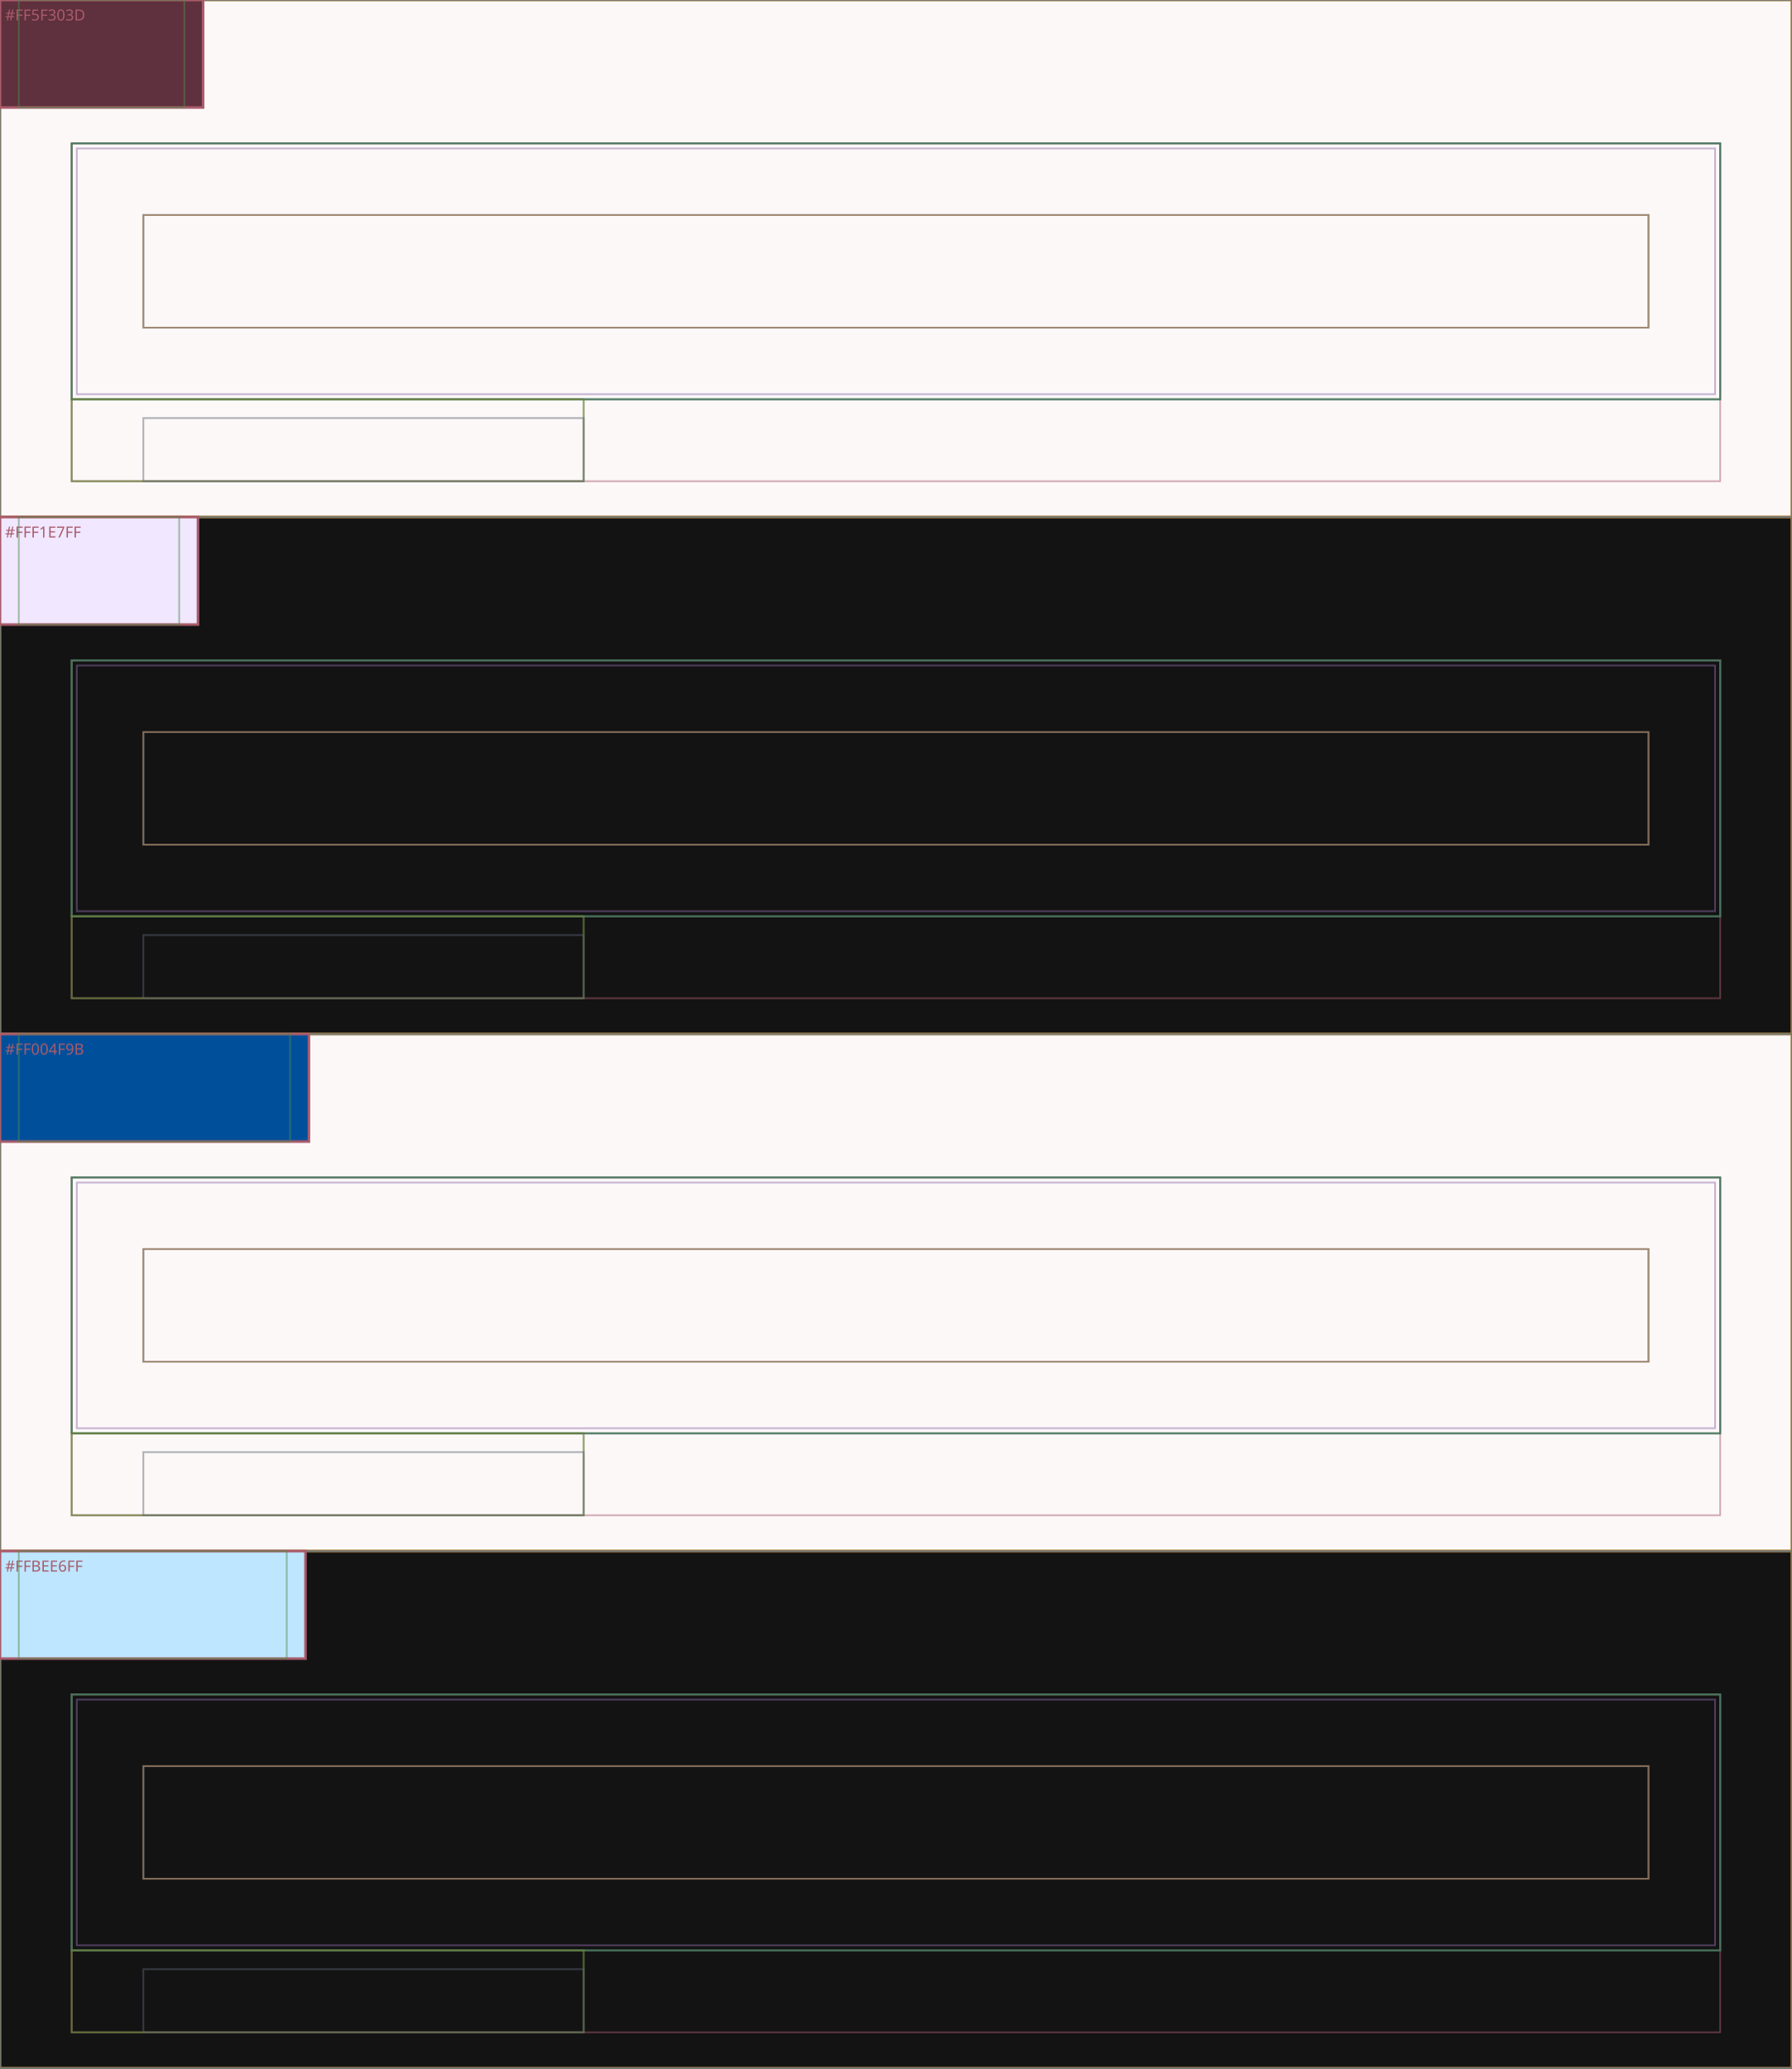
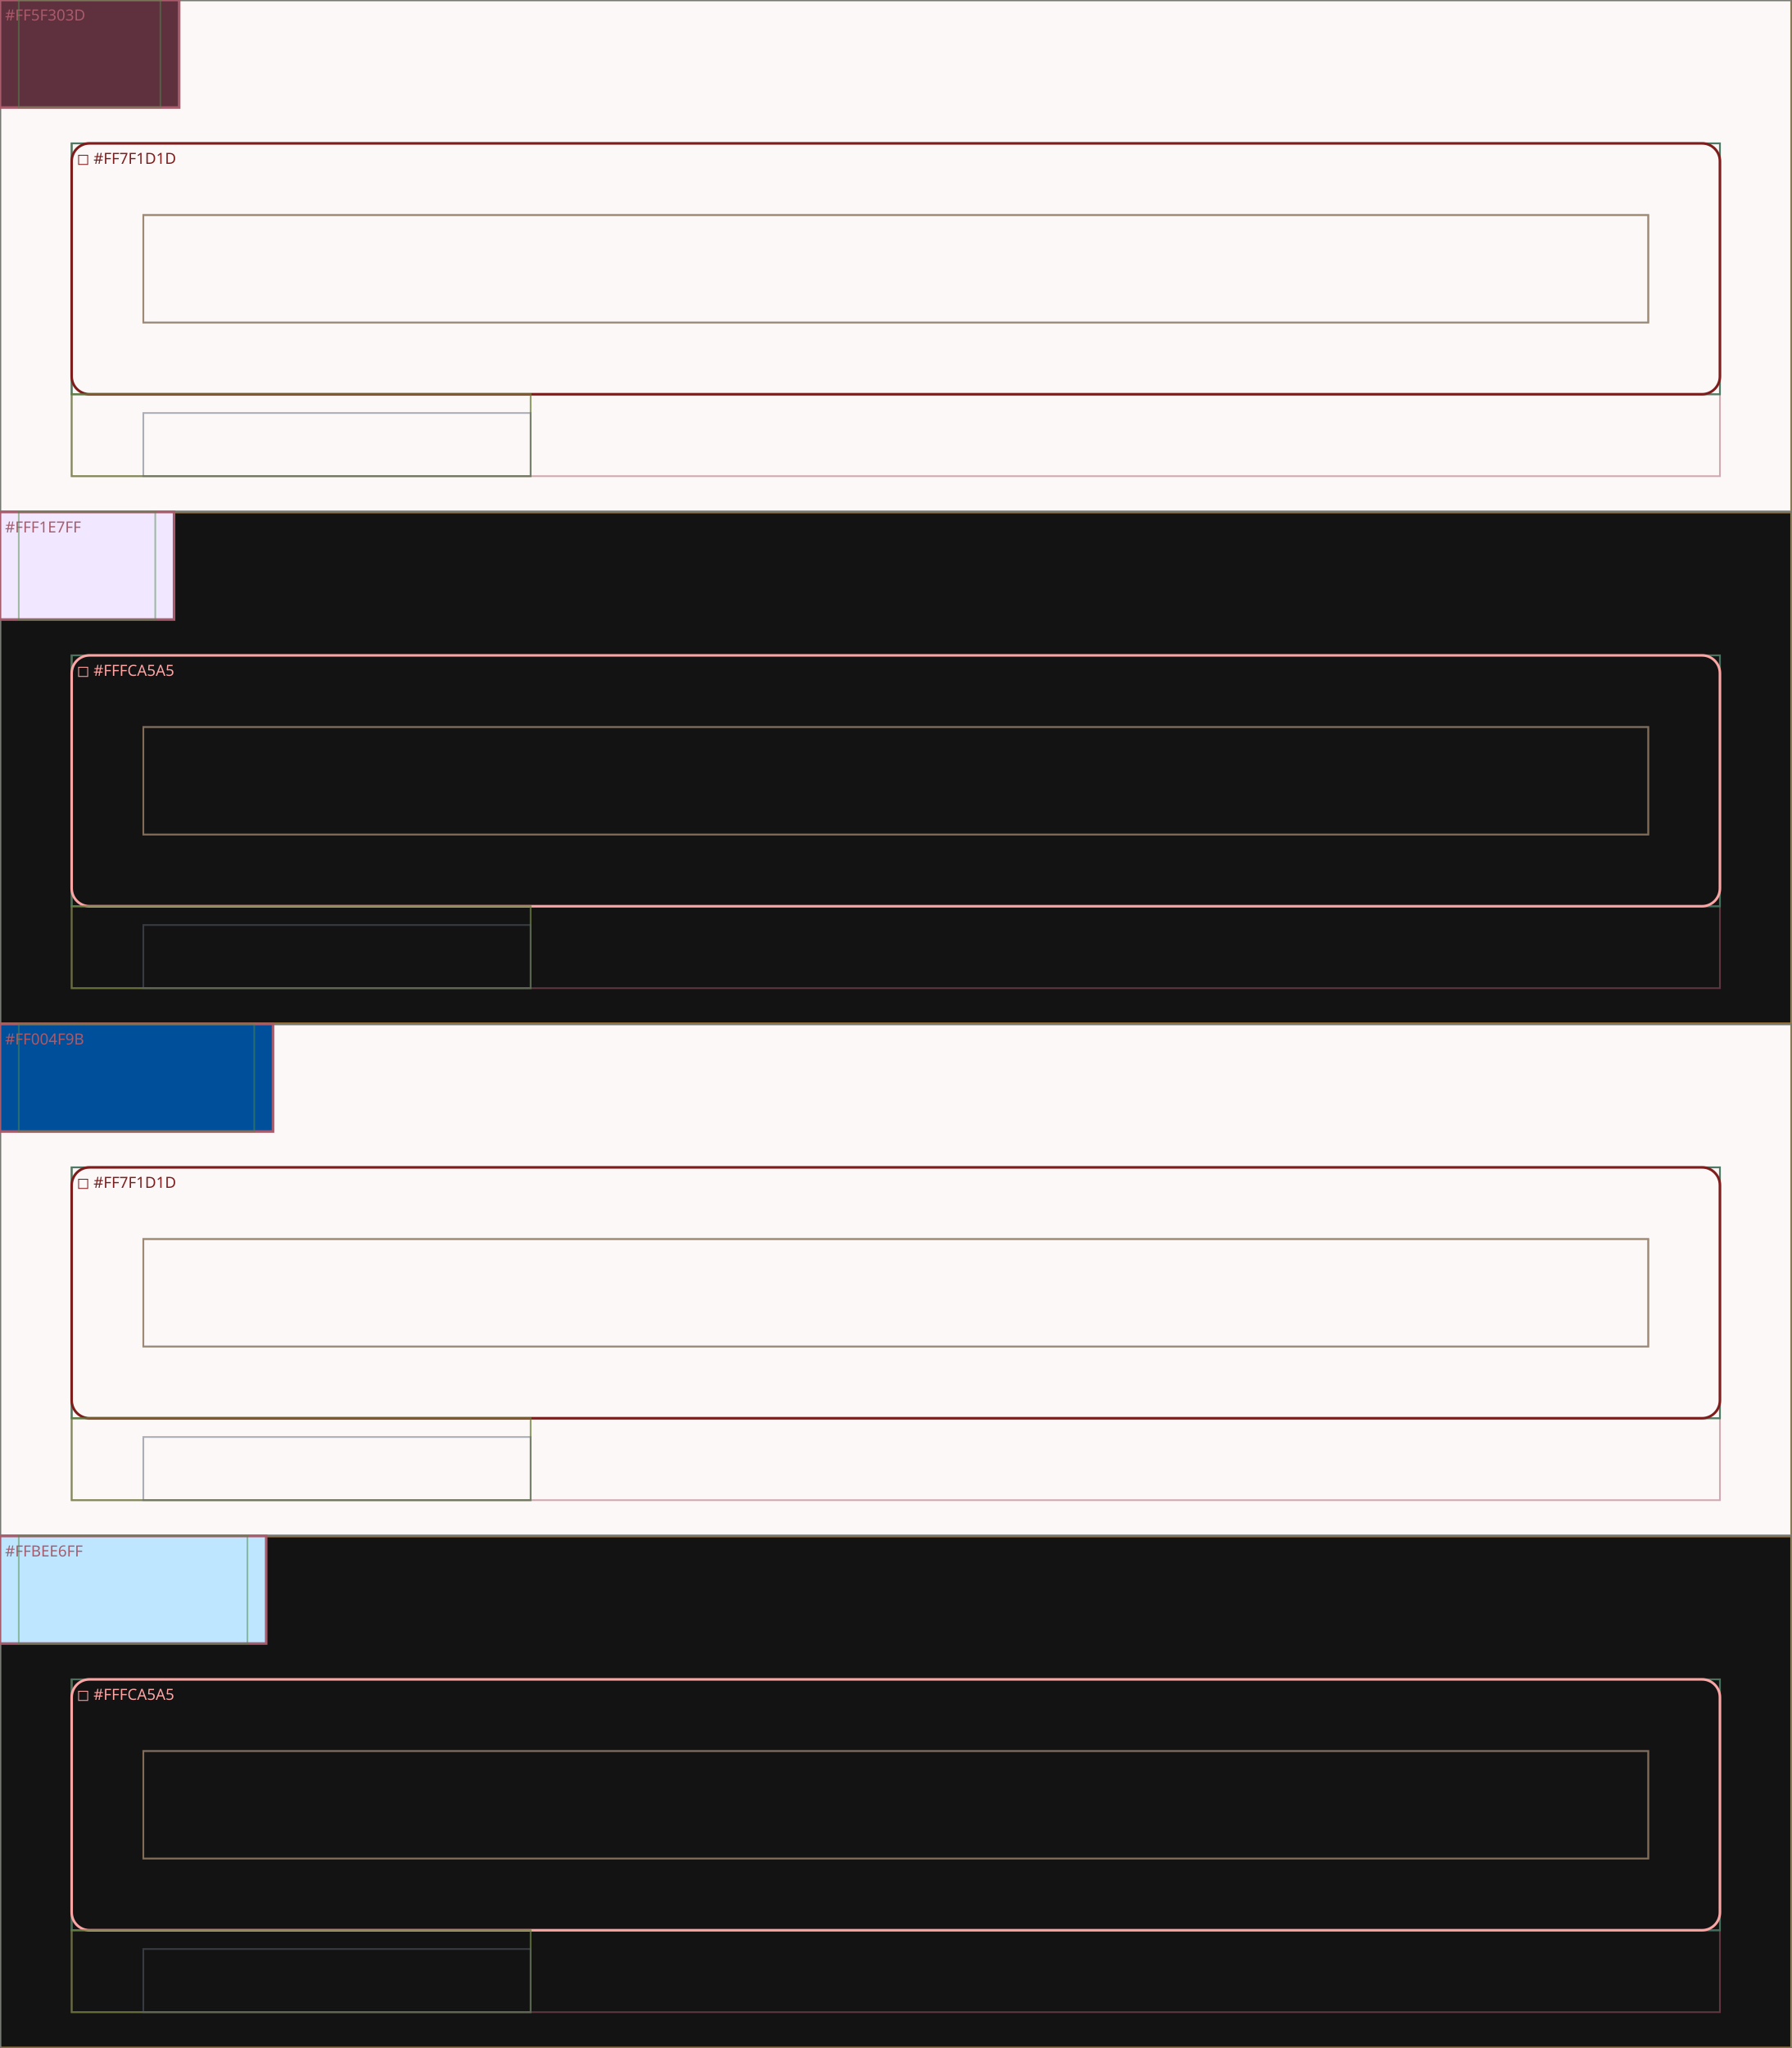
- <svg xmlns="http://www.w3.org/2000/svg" viewBox="0 0 1050 1212" width="1050" height="1212" role="img" aria-label="number-input-with-error layout wireframe">
-   <rect width="1050" height="1212" fill="#ffffff" />
-   <g>
-     <rect x="0" y="0" width="1050" height="1212" fill="none" fill-opacity="0" stroke="#5B6470" stroke-width="1" stroke-opacity="0.5" />
-   </g>
-   <g>
-     <rect x="0" y="0" width="1050" height="1212" fill="#FFFFFF" fill-opacity="1" stroke="#2E7D6B" stroke-width="1.5" stroke-opacity="1" />
-     <text x="3" y="12" font-family="system-ui, sans-serif" font-size="9" fill="#2E7D6B">#FFFFFFFF</text>
-   </g>
-   <g>
-     <rect x="0" y="0" width="1050" height="1212" fill="none" fill-opacity="0" stroke="#8E6BA8" stroke-width="1" stroke-opacity="0.5" />
-   </g>
-   <g>
-     <rect x="0" y="0" width="1050" height="303" fill="#FCF8F8" fill-opacity="1" stroke="#B0813B" stroke-width="1.5" stroke-opacity="1" />
+ <svg xmlns="http://www.w3.org/2000/svg" viewBox="0 0 1050 1200" width="1050" height="1200" role="img" aria-label="number-input-with-error layout wireframe">
+   <rect width="1050" height="1200" fill="#ffffff" />
+   <g>
+     <rect x="0" y="0" width="1050" height="1200" fill="none" fill-opacity="0" stroke="#5B6470" stroke-width="1" stroke-opacity="0.5" />
+   </g>
+   <g>
+     <rect x="0" y="0" width="1050" height="1200" fill="none" fill-opacity="0" stroke="#2E7D6B" stroke-width="1" stroke-opacity="0.5" />
+   </g>
+   <g>
+     <rect x="0" y="0" width="1050" height="1200" fill="none" fill-opacity="0" stroke="#8E6BA8" stroke-width="1" stroke-opacity="0.5" />
+   </g>
+   <g>
+     <rect x="0" y="0" width="1050" height="300" fill="#FCF8F8" fill-opacity="1" stroke="#B0813B" stroke-width="1.5" stroke-opacity="1" />
    <text x="3" y="12" font-family="system-ui, sans-serif" font-size="9" fill="#B0813B">#FFFCF8F8</text>
  </g>
  <g>
-     <rect x="0" y="0" width="1050" height="303" fill="none" fill-opacity="0" stroke="#3B72A8" stroke-width="1" stroke-opacity="0.5" />
-   </g>
-   <g>
-     <rect x="0" y="0" width="119" height="63" fill="#5F303D" fill-opacity="1" stroke="#A85B6B" stroke-width="1.5" stroke-opacity="1" />
+     <rect x="0" y="0" width="1050" height="300" fill="none" fill-opacity="0" stroke="#3B72A8" stroke-width="1" stroke-opacity="0.5" />
+   </g>
+   <g>
+     <rect x="0" y="0" width="105" height="63" fill="#5F303D" fill-opacity="1" stroke="#A85B6B" stroke-width="1.5" stroke-opacity="1" />
    <text x="3" y="12" font-family="system-ui, sans-serif" font-size="9" fill="#A85B6B">#FF5F303D</text>
  </g>
  <g>
-     <rect x="11" y="0" width="97" height="63" fill="none" fill-opacity="0" stroke="#4F8A4A" stroke-width="1" stroke-opacity="0.5" />
-   </g>
-   <g>
-     <rect x="42" y="84" width="966" height="198" fill="none" fill-opacity="0" stroke="#A85B6B" stroke-width="1" stroke-opacity="0.5" />
-   </g>
-   <g>
-     <rect x="42" y="84" width="966" height="150" fill="none" fill-opacity="0" stroke="#4F8A4A" stroke-width="1" stroke-opacity="0.5" />
-   </g>
-   <g>
-     <rect x="42" y="84" width="966" height="150" fill="none" fill-opacity="0" stroke="#7A7A33" stroke-width="1" stroke-opacity="0.5" />
-   </g>
-   <g>
-     <rect x="42" y="84" width="966" height="150" fill="none" fill-opacity="0" stroke="#5B6470" stroke-width="1" stroke-opacity="0.5" />
-   </g>
-   <g>
-     <rect x="42" y="84" width="966" height="150" fill="none" fill-opacity="0" stroke="#2E7D6B" stroke-width="1" stroke-opacity="0.5" />
-   </g>
-   <g>
-     <rect x="45" y="87" width="960" height="144" fill="none" fill-opacity="0" stroke="#8E6BA8" stroke-width="1" stroke-opacity="0.5" />
-   </g>
-   <g>
-     <rect x="84" y="126" width="882" height="66" fill="none" fill-opacity="0" stroke="#2E7D6B" stroke-width="1" stroke-opacity="0.5" />
-   </g>
-   <g>
-     <rect x="84" y="126" width="882" height="66" fill="none" fill-opacity="0" stroke="#8E6BA8" stroke-width="1" stroke-opacity="0.5" />
-   </g>
-   <g>
-     <rect x="84" y="126" width="882" height="66" fill="none" fill-opacity="0" stroke="#B0813B" stroke-width="1" stroke-opacity="0.5" />
-   </g>
-   <g>
-     <rect x="42" y="234" width="300" height="48" fill="none" fill-opacity="0" stroke="#4F8A4A" stroke-width="1" stroke-opacity="0.5" />
-   </g>
-   <g>
-     <rect x="42" y="234" width="300" height="48" fill="none" fill-opacity="0" stroke="#7A7A33" stroke-width="1" stroke-opacity="0.5" />
-   </g>
-   <g>
-     <rect x="84" y="245" width="258" height="37" fill="none" fill-opacity="0" stroke="#5B6470" stroke-width="1" stroke-opacity="0.5" />
-   </g>
-   <g>
-     <rect x="0" y="303" width="1050" height="303" fill="#131314" fill-opacity="1" stroke="#B0813B" stroke-width="1.5" stroke-opacity="1" />
-     <text x="3" y="315" font-family="system-ui, sans-serif" font-size="9" fill="#B0813B">#FF131314</text>
-   </g>
-   <g>
-     <rect x="0" y="303" width="1050" height="303" fill="none" fill-opacity="0" stroke="#3B72A8" stroke-width="1" stroke-opacity="0.5" />
-   </g>
-   <g>
-     <rect x="0" y="303" width="116" height="63" fill="#F1E7FF" fill-opacity="1" stroke="#A85B6B" stroke-width="1.5" stroke-opacity="1" />
-     <text x="3" y="315" font-family="system-ui, sans-serif" font-size="9" fill="#A85B6B">#FFF1E7FF</text>
-   </g>
-   <g>
-     <rect x="11" y="303" width="94" height="63" fill="none" fill-opacity="0" stroke="#4F8A4A" stroke-width="1" stroke-opacity="0.5" />
-   </g>
-   <g>
-     <rect x="42" y="387" width="966" height="198" fill="none" fill-opacity="0" stroke="#A85B6B" stroke-width="1" stroke-opacity="0.5" />
-   </g>
-   <g>
-     <rect x="42" y="387" width="966" height="150" fill="none" fill-opacity="0" stroke="#4F8A4A" stroke-width="1" stroke-opacity="0.5" />
-   </g>
-   <g>
-     <rect x="42" y="387" width="966" height="150" fill="none" fill-opacity="0" stroke="#7A7A33" stroke-width="1" stroke-opacity="0.5" />
-   </g>
-   <g>
-     <rect x="42" y="387" width="966" height="150" fill="none" fill-opacity="0" stroke="#5B6470" stroke-width="1" stroke-opacity="0.5" />
-   </g>
-   <g>
-     <rect x="42" y="387" width="966" height="150" fill="none" fill-opacity="0" stroke="#2E7D6B" stroke-width="1" stroke-opacity="0.5" />
-   </g>
-   <g>
-     <rect x="45" y="390" width="960" height="144" fill="none" fill-opacity="0" stroke="#8E6BA8" stroke-width="1" stroke-opacity="0.5" />
-   </g>
-   <g>
-     <rect x="84" y="429" width="882" height="66" fill="none" fill-opacity="0" stroke="#2E7D6B" stroke-width="1" stroke-opacity="0.5" />
-   </g>
-   <g>
-     <rect x="84" y="429" width="882" height="66" fill="none" fill-opacity="0" stroke="#8E6BA8" stroke-width="1" stroke-opacity="0.5" />
-   </g>
-   <g>
-     <rect x="84" y="429" width="882" height="66" fill="none" fill-opacity="0" stroke="#B0813B" stroke-width="1" stroke-opacity="0.5" />
-   </g>
-   <g>
-     <rect x="42" y="537" width="300" height="48" fill="none" fill-opacity="0" stroke="#4F8A4A" stroke-width="1" stroke-opacity="0.5" />
-   </g>
-   <g>
-     <rect x="42" y="537" width="300" height="48" fill="none" fill-opacity="0" stroke="#7A7A33" stroke-width="1" stroke-opacity="0.5" />
-   </g>
-   <g>
-     <rect x="84" y="548" width="258" height="37" fill="none" fill-opacity="0" stroke="#5B6470" stroke-width="1" stroke-opacity="0.5" />
-   </g>
-   <g>
-     <rect x="0" y="606" width="1050" height="303" fill="#FCF8F8" fill-opacity="1" stroke="#B0813B" stroke-width="1.5" stroke-opacity="1" />
-     <text x="3" y="618" font-family="system-ui, sans-serif" font-size="9" fill="#B0813B">#FFFCF8F8</text>
-   </g>
-   <g>
-     <rect x="0" y="606" width="1050" height="303" fill="none" fill-opacity="0" stroke="#3B72A8" stroke-width="1" stroke-opacity="0.5" />
-   </g>
-   <g>
-     <rect x="0" y="606" width="181" height="63" fill="#004F9B" fill-opacity="1" stroke="#A85B6B" stroke-width="1.5" stroke-opacity="1" />
-     <text x="3" y="618" font-family="system-ui, sans-serif" font-size="9" fill="#A85B6B">#FF004F9B</text>
-   </g>
-   <g>
-     <rect x="11" y="606" width="159" height="63" fill="none" fill-opacity="0" stroke="#4F8A4A" stroke-width="1" stroke-opacity="0.5" />
-   </g>
-   <g>
-     <rect x="42" y="690" width="966" height="198" fill="none" fill-opacity="0" stroke="#A85B6B" stroke-width="1" stroke-opacity="0.5" />
-   </g>
-   <g>
-     <rect x="42" y="690" width="966" height="150" fill="none" fill-opacity="0" stroke="#4F8A4A" stroke-width="1" stroke-opacity="0.5" />
-   </g>
-   <g>
-     <rect x="42" y="690" width="966" height="150" fill="none" fill-opacity="0" stroke="#7A7A33" stroke-width="1" stroke-opacity="0.5" />
-   </g>
-   <g>
-     <rect x="42" y="690" width="966" height="150" fill="none" fill-opacity="0" stroke="#5B6470" stroke-width="1" stroke-opacity="0.5" />
-   </g>
-   <g>
-     <rect x="42" y="690" width="966" height="150" fill="none" fill-opacity="0" stroke="#2E7D6B" stroke-width="1" stroke-opacity="0.5" />
-   </g>
-   <g>
-     <rect x="45" y="693" width="960" height="144" fill="none" fill-opacity="0" stroke="#8E6BA8" stroke-width="1" stroke-opacity="0.5" />
-   </g>
-   <g>
-     <rect x="84" y="732" width="882" height="66" fill="none" fill-opacity="0" stroke="#2E7D6B" stroke-width="1" stroke-opacity="0.5" />
-   </g>
-   <g>
-     <rect x="84" y="732" width="882" height="66" fill="none" fill-opacity="0" stroke="#8E6BA8" stroke-width="1" stroke-opacity="0.5" />
-   </g>
-   <g>
-     <rect x="84" y="732" width="882" height="66" fill="none" fill-opacity="0" stroke="#B0813B" stroke-width="1" stroke-opacity="0.5" />
-   </g>
-   <g>
-     <rect x="42" y="840" width="300" height="48" fill="none" fill-opacity="0" stroke="#4F8A4A" stroke-width="1" stroke-opacity="0.5" />
-   </g>
-   <g>
-     <rect x="42" y="840" width="300" height="48" fill="none" fill-opacity="0" stroke="#7A7A33" stroke-width="1" stroke-opacity="0.5" />
-   </g>
-   <g>
-     <rect x="84" y="851" width="258" height="37" fill="none" fill-opacity="0" stroke="#5B6470" stroke-width="1" stroke-opacity="0.5" />
-   </g>
-   <g>
-     <rect x="0" y="909" width="1050" height="303" fill="#131314" fill-opacity="1" stroke="#B0813B" stroke-width="1.5" stroke-opacity="1" />
-     <text x="3" y="921" font-family="system-ui, sans-serif" font-size="9" fill="#B0813B">#FF131314</text>
-   </g>
-   <g>
-     <rect x="0" y="909" width="1050" height="303" fill="none" fill-opacity="0" stroke="#3B72A8" stroke-width="1" stroke-opacity="0.5" />
-   </g>
-   <g>
-     <rect x="0" y="909" width="179" height="63" fill="#BEE6FF" fill-opacity="1" stroke="#A85B6B" stroke-width="1.5" stroke-opacity="1" />
-     <text x="3" y="921" font-family="system-ui, sans-serif" font-size="9" fill="#A85B6B">#FFBEE6FF</text>
-   </g>
-   <g>
-     <rect x="11" y="909" width="157" height="63" fill="none" fill-opacity="0" stroke="#4F8A4A" stroke-width="1" stroke-opacity="0.5" />
-   </g>
-   <g>
-     <rect x="42" y="993" width="966" height="198" fill="none" fill-opacity="0" stroke="#A85B6B" stroke-width="1" stroke-opacity="0.5" />
-   </g>
-   <g>
-     <rect x="42" y="993" width="966" height="150" fill="none" fill-opacity="0" stroke="#4F8A4A" stroke-width="1" stroke-opacity="0.5" />
-   </g>
-   <g>
-     <rect x="42" y="993" width="966" height="150" fill="none" fill-opacity="0" stroke="#7A7A33" stroke-width="1" stroke-opacity="0.5" />
-   </g>
-   <g>
-     <rect x="42" y="993" width="966" height="150" fill="none" fill-opacity="0" stroke="#5B6470" stroke-width="1" stroke-opacity="0.5" />
-   </g>
-   <g>
-     <rect x="42" y="993" width="966" height="150" fill="none" fill-opacity="0" stroke="#2E7D6B" stroke-width="1" stroke-opacity="0.5" />
-   </g>
-   <g>
-     <rect x="45" y="996" width="960" height="144" fill="none" fill-opacity="0" stroke="#8E6BA8" stroke-width="1" stroke-opacity="0.5" />
-   </g>
-   <g>
-     <rect x="84" y="1035" width="882" height="66" fill="none" fill-opacity="0" stroke="#2E7D6B" stroke-width="1" stroke-opacity="0.5" />
-   </g>
-   <g>
-     <rect x="84" y="1035" width="882" height="66" fill="none" fill-opacity="0" stroke="#8E6BA8" stroke-width="1" stroke-opacity="0.5" />
-   </g>
-   <g>
-     <rect x="84" y="1035" width="882" height="66" fill="none" fill-opacity="0" stroke="#B0813B" stroke-width="1" stroke-opacity="0.5" />
-   </g>
-   <g>
-     <rect x="42" y="1143" width="300" height="48" fill="none" fill-opacity="0" stroke="#4F8A4A" stroke-width="1" stroke-opacity="0.5" />
-   </g>
-   <g>
-     <rect x="42" y="1143" width="300" height="48" fill="none" fill-opacity="0" stroke="#7A7A33" stroke-width="1" stroke-opacity="0.5" />
-   </g>
-   <g>
-     <rect x="84" y="1154" width="258" height="37" fill="none" fill-opacity="0" stroke="#5B6470" stroke-width="1" stroke-opacity="0.5" />
+     <rect x="11" y="0" width="83" height="63" fill="none" fill-opacity="0" stroke="#4F8A4A" stroke-width="1" stroke-opacity="0.5" />
+   </g>
+   <g>
+     <rect x="42" y="84" width="966" height="195" fill="none" fill-opacity="0" stroke="#A85B6B" stroke-width="1" stroke-opacity="0.5" />
+   </g>
+   <g>
+     <rect x="42" y="84" width="966" height="147" fill="none" fill-opacity="0" stroke="#4F8A4A" stroke-width="1" stroke-opacity="0.5" />
+   </g>
+   <g>
+     <rect x="42" y="84" width="966" height="147" fill="none" fill-opacity="0" stroke="#7A7A33" stroke-width="1" stroke-opacity="0.5" />
+   </g>
+   <g>
+     <rect x="42" y="84" width="966" height="147" fill="none" fill-opacity="0" stroke="#5B6470" stroke-width="1" stroke-opacity="0.5" />
+   </g>
+   <g>
+     <rect x="42" y="84" width="966" height="147" fill="none" fill-opacity="0" stroke="#2E7D6B" stroke-width="1" stroke-opacity="0.5" />
+   </g>
+   <g>
+     <path d="M52.5,84 H997.5 A10.5,10.5 0 0 1 1008,94.5 V220.5 A10.5,10.5 0 0 1 997.5,231 H52.5 A10.5,10.5 0 0 1 42,220.5 V94.5 A10.5,10.5 0 0 1 52.5,84 Z" fill="none" fill-opacity="0" stroke="#7F1D1D" stroke-width="1.5" stroke-opacity="1" />
+     <text x="45" y="96" font-family="system-ui, sans-serif" font-size="9" fill="#7F1D1D">◻ #FF7F1D1D</text>
+   </g>
+   <g>
+     <rect x="84" y="126" width="882" height="63" fill="none" fill-opacity="0" stroke="#2E7D6B" stroke-width="1" stroke-opacity="0.5" />
+   </g>
+   <g>
+     <rect x="84" y="126" width="882" height="63" fill="none" fill-opacity="0" stroke="#8E6BA8" stroke-width="1" stroke-opacity="0.5" />
+   </g>
+   <g>
+     <rect x="84" y="126" width="882" height="63" fill="none" fill-opacity="0" stroke="#B0813B" stroke-width="1" stroke-opacity="0.5" />
+   </g>
+   <g>
+     <rect x="42" y="231" width="269" height="48" fill="none" fill-opacity="0" stroke="#4F8A4A" stroke-width="1" stroke-opacity="0.5" />
+   </g>
+   <g>
+     <rect x="42" y="231" width="269" height="48" fill="none" fill-opacity="0" stroke="#7A7A33" stroke-width="1" stroke-opacity="0.5" />
+   </g>
+   <g>
+     <rect x="84" y="242" width="227" height="37" fill="none" fill-opacity="0" stroke="#5B6470" stroke-width="1" stroke-opacity="0.5" />
+   </g>
+   <g>
+     <rect x="0" y="300" width="1050" height="300" fill="#131314" fill-opacity="1" stroke="#B0813B" stroke-width="1.5" stroke-opacity="1" />
+     <text x="3" y="312" font-family="system-ui, sans-serif" font-size="9" fill="#B0813B">#FF131314</text>
+   </g>
+   <g>
+     <rect x="0" y="300" width="1050" height="300" fill="none" fill-opacity="0" stroke="#3B72A8" stroke-width="1" stroke-opacity="0.5" />
+   </g>
+   <g>
+     <rect x="0" y="300" width="102" height="63" fill="#F1E7FF" fill-opacity="1" stroke="#A85B6B" stroke-width="1.5" stroke-opacity="1" />
+     <text x="3" y="312" font-family="system-ui, sans-serif" font-size="9" fill="#A85B6B">#FFF1E7FF</text>
+   </g>
+   <g>
+     <rect x="11" y="300" width="80" height="63" fill="none" fill-opacity="0" stroke="#4F8A4A" stroke-width="1" stroke-opacity="0.5" />
+   </g>
+   <g>
+     <rect x="42" y="384" width="966" height="195" fill="none" fill-opacity="0" stroke="#A85B6B" stroke-width="1" stroke-opacity="0.5" />
+   </g>
+   <g>
+     <rect x="42" y="384" width="966" height="147" fill="none" fill-opacity="0" stroke="#4F8A4A" stroke-width="1" stroke-opacity="0.5" />
+   </g>
+   <g>
+     <rect x="42" y="384" width="966" height="147" fill="none" fill-opacity="0" stroke="#7A7A33" stroke-width="1" stroke-opacity="0.5" />
+   </g>
+   <g>
+     <rect x="42" y="384" width="966" height="147" fill="none" fill-opacity="0" stroke="#5B6470" stroke-width="1" stroke-opacity="0.5" />
+   </g>
+   <g>
+     <rect x="42" y="384" width="966" height="147" fill="none" fill-opacity="0" stroke="#2E7D6B" stroke-width="1" stroke-opacity="0.5" />
+   </g>
+   <g>
+     <path d="M52.5,384 H997.5 A10.5,10.5 0 0 1 1008,394.5 V520.5 A10.5,10.5 0 0 1 997.5,531 H52.5 A10.5,10.5 0 0 1 42,520.5 V394.5 A10.5,10.5 0 0 1 52.5,384 Z" fill="none" fill-opacity="0" stroke="#FCA5A5" stroke-width="1.5" stroke-opacity="1" />
+     <text x="45" y="396" font-family="system-ui, sans-serif" font-size="9" fill="#FCA5A5">◻ #FFFCA5A5</text>
+   </g>
+   <g>
+     <rect x="84" y="426" width="882" height="63" fill="none" fill-opacity="0" stroke="#2E7D6B" stroke-width="1" stroke-opacity="0.5" />
+   </g>
+   <g>
+     <rect x="84" y="426" width="882" height="63" fill="none" fill-opacity="0" stroke="#8E6BA8" stroke-width="1" stroke-opacity="0.5" />
+   </g>
+   <g>
+     <rect x="84" y="426" width="882" height="63" fill="none" fill-opacity="0" stroke="#B0813B" stroke-width="1" stroke-opacity="0.5" />
+   </g>
+   <g>
+     <rect x="42" y="531" width="269" height="48" fill="none" fill-opacity="0" stroke="#4F8A4A" stroke-width="1" stroke-opacity="0.5" />
+   </g>
+   <g>
+     <rect x="42" y="531" width="269" height="48" fill="none" fill-opacity="0" stroke="#7A7A33" stroke-width="1" stroke-opacity="0.5" />
+   </g>
+   <g>
+     <rect x="84" y="542" width="227" height="37" fill="none" fill-opacity="0" stroke="#5B6470" stroke-width="1" stroke-opacity="0.5" />
+   </g>
+   <g>
+     <rect x="0" y="600" width="1050" height="300" fill="#FCF8F8" fill-opacity="1" stroke="#B0813B" stroke-width="1.5" stroke-opacity="1" />
+     <text x="3" y="612" font-family="system-ui, sans-serif" font-size="9" fill="#B0813B">#FFFCF8F8</text>
+   </g>
+   <g>
+     <rect x="0" y="600" width="1050" height="300" fill="none" fill-opacity="0" stroke="#3B72A8" stroke-width="1" stroke-opacity="0.5" />
+   </g>
+   <g>
+     <rect x="0" y="600" width="160" height="63" fill="#004F9B" fill-opacity="1" stroke="#A85B6B" stroke-width="1.5" stroke-opacity="1" />
+     <text x="3" y="612" font-family="system-ui, sans-serif" font-size="9" fill="#A85B6B">#FF004F9B</text>
+   </g>
+   <g>
+     <rect x="11" y="600" width="138" height="63" fill="none" fill-opacity="0" stroke="#4F8A4A" stroke-width="1" stroke-opacity="0.5" />
+   </g>
+   <g>
+     <rect x="42" y="684" width="966" height="195" fill="none" fill-opacity="0" stroke="#A85B6B" stroke-width="1" stroke-opacity="0.5" />
+   </g>
+   <g>
+     <rect x="42" y="684" width="966" height="147" fill="none" fill-opacity="0" stroke="#4F8A4A" stroke-width="1" stroke-opacity="0.5" />
+   </g>
+   <g>
+     <rect x="42" y="684" width="966" height="147" fill="none" fill-opacity="0" stroke="#7A7A33" stroke-width="1" stroke-opacity="0.5" />
+   </g>
+   <g>
+     <rect x="42" y="684" width="966" height="147" fill="none" fill-opacity="0" stroke="#5B6470" stroke-width="1" stroke-opacity="0.5" />
+   </g>
+   <g>
+     <rect x="42" y="684" width="966" height="147" fill="none" fill-opacity="0" stroke="#2E7D6B" stroke-width="1" stroke-opacity="0.5" />
+   </g>
+   <g>
+     <path d="M52.5,684 H997.5 A10.5,10.5 0 0 1 1008,694.5 V820.5 A10.5,10.5 0 0 1 997.5,831 H52.5 A10.5,10.5 0 0 1 42,820.5 V694.5 A10.5,10.5 0 0 1 52.5,684 Z" fill="none" fill-opacity="0" stroke="#7F1D1D" stroke-width="1.5" stroke-opacity="1" />
+     <text x="45" y="696" font-family="system-ui, sans-serif" font-size="9" fill="#7F1D1D">◻ #FF7F1D1D</text>
+   </g>
+   <g>
+     <rect x="84" y="726" width="882" height="63" fill="none" fill-opacity="0" stroke="#2E7D6B" stroke-width="1" stroke-opacity="0.5" />
+   </g>
+   <g>
+     <rect x="84" y="726" width="882" height="63" fill="none" fill-opacity="0" stroke="#8E6BA8" stroke-width="1" stroke-opacity="0.5" />
+   </g>
+   <g>
+     <rect x="84" y="726" width="882" height="63" fill="none" fill-opacity="0" stroke="#B0813B" stroke-width="1" stroke-opacity="0.5" />
+   </g>
+   <g>
+     <rect x="42" y="831" width="269" height="48" fill="none" fill-opacity="0" stroke="#4F8A4A" stroke-width="1" stroke-opacity="0.5" />
+   </g>
+   <g>
+     <rect x="42" y="831" width="269" height="48" fill="none" fill-opacity="0" stroke="#7A7A33" stroke-width="1" stroke-opacity="0.5" />
+   </g>
+   <g>
+     <rect x="84" y="842" width="227" height="37" fill="none" fill-opacity="0" stroke="#5B6470" stroke-width="1" stroke-opacity="0.5" />
+   </g>
+   <g>
+     <rect x="0" y="900" width="1050" height="300" fill="#131314" fill-opacity="1" stroke="#B0813B" stroke-width="1.5" stroke-opacity="1" />
+     <text x="3" y="912" font-family="system-ui, sans-serif" font-size="9" fill="#B0813B">#FF131314</text>
+   </g>
+   <g>
+     <rect x="0" y="900" width="1050" height="300" fill="none" fill-opacity="0" stroke="#3B72A8" stroke-width="1" stroke-opacity="0.5" />
+   </g>
+   <g>
+     <rect x="0" y="900" width="156" height="63" fill="#BEE6FF" fill-opacity="1" stroke="#A85B6B" stroke-width="1.5" stroke-opacity="1" />
+     <text x="3" y="912" font-family="system-ui, sans-serif" font-size="9" fill="#A85B6B">#FFBEE6FF</text>
+   </g>
+   <g>
+     <rect x="11" y="900" width="134" height="63" fill="none" fill-opacity="0" stroke="#4F8A4A" stroke-width="1" stroke-opacity="0.5" />
+   </g>
+   <g>
+     <rect x="42" y="984" width="966" height="195" fill="none" fill-opacity="0" stroke="#A85B6B" stroke-width="1" stroke-opacity="0.5" />
+   </g>
+   <g>
+     <rect x="42" y="984" width="966" height="147" fill="none" fill-opacity="0" stroke="#4F8A4A" stroke-width="1" stroke-opacity="0.5" />
+   </g>
+   <g>
+     <rect x="42" y="984" width="966" height="147" fill="none" fill-opacity="0" stroke="#7A7A33" stroke-width="1" stroke-opacity="0.5" />
+   </g>
+   <g>
+     <rect x="42" y="984" width="966" height="147" fill="none" fill-opacity="0" stroke="#5B6470" stroke-width="1" stroke-opacity="0.5" />
+   </g>
+   <g>
+     <rect x="42" y="984" width="966" height="147" fill="none" fill-opacity="0" stroke="#2E7D6B" stroke-width="1" stroke-opacity="0.5" />
+   </g>
+   <g>
+     <path d="M52.5,984 H997.5 A10.5,10.5 0 0 1 1008,994.5 V1120.5 A10.5,10.5 0 0 1 997.5,1131 H52.5 A10.5,10.5 0 0 1 42,1120.5 V994.5 A10.5,10.5 0 0 1 52.5,984 Z" fill="none" fill-opacity="0" stroke="#FCA5A5" stroke-width="1.5" stroke-opacity="1" />
+     <text x="45" y="996" font-family="system-ui, sans-serif" font-size="9" fill="#FCA5A5">◻ #FFFCA5A5</text>
+   </g>
+   <g>
+     <rect x="84" y="1026" width="882" height="63" fill="none" fill-opacity="0" stroke="#2E7D6B" stroke-width="1" stroke-opacity="0.5" />
+   </g>
+   <g>
+     <rect x="84" y="1026" width="882" height="63" fill="none" fill-opacity="0" stroke="#8E6BA8" stroke-width="1" stroke-opacity="0.5" />
+   </g>
+   <g>
+     <rect x="84" y="1026" width="882" height="63" fill="none" fill-opacity="0" stroke="#B0813B" stroke-width="1" stroke-opacity="0.5" />
+   </g>
+   <g>
+     <rect x="42" y="1131" width="269" height="48" fill="none" fill-opacity="0" stroke="#4F8A4A" stroke-width="1" stroke-opacity="0.5" />
+   </g>
+   <g>
+     <rect x="42" y="1131" width="269" height="48" fill="none" fill-opacity="0" stroke="#7A7A33" stroke-width="1" stroke-opacity="0.5" />
+   </g>
+   <g>
+     <rect x="84" y="1142" width="227" height="37" fill="none" fill-opacity="0" stroke="#5B6470" stroke-width="1" stroke-opacity="0.5" />
  </g>
</svg>
